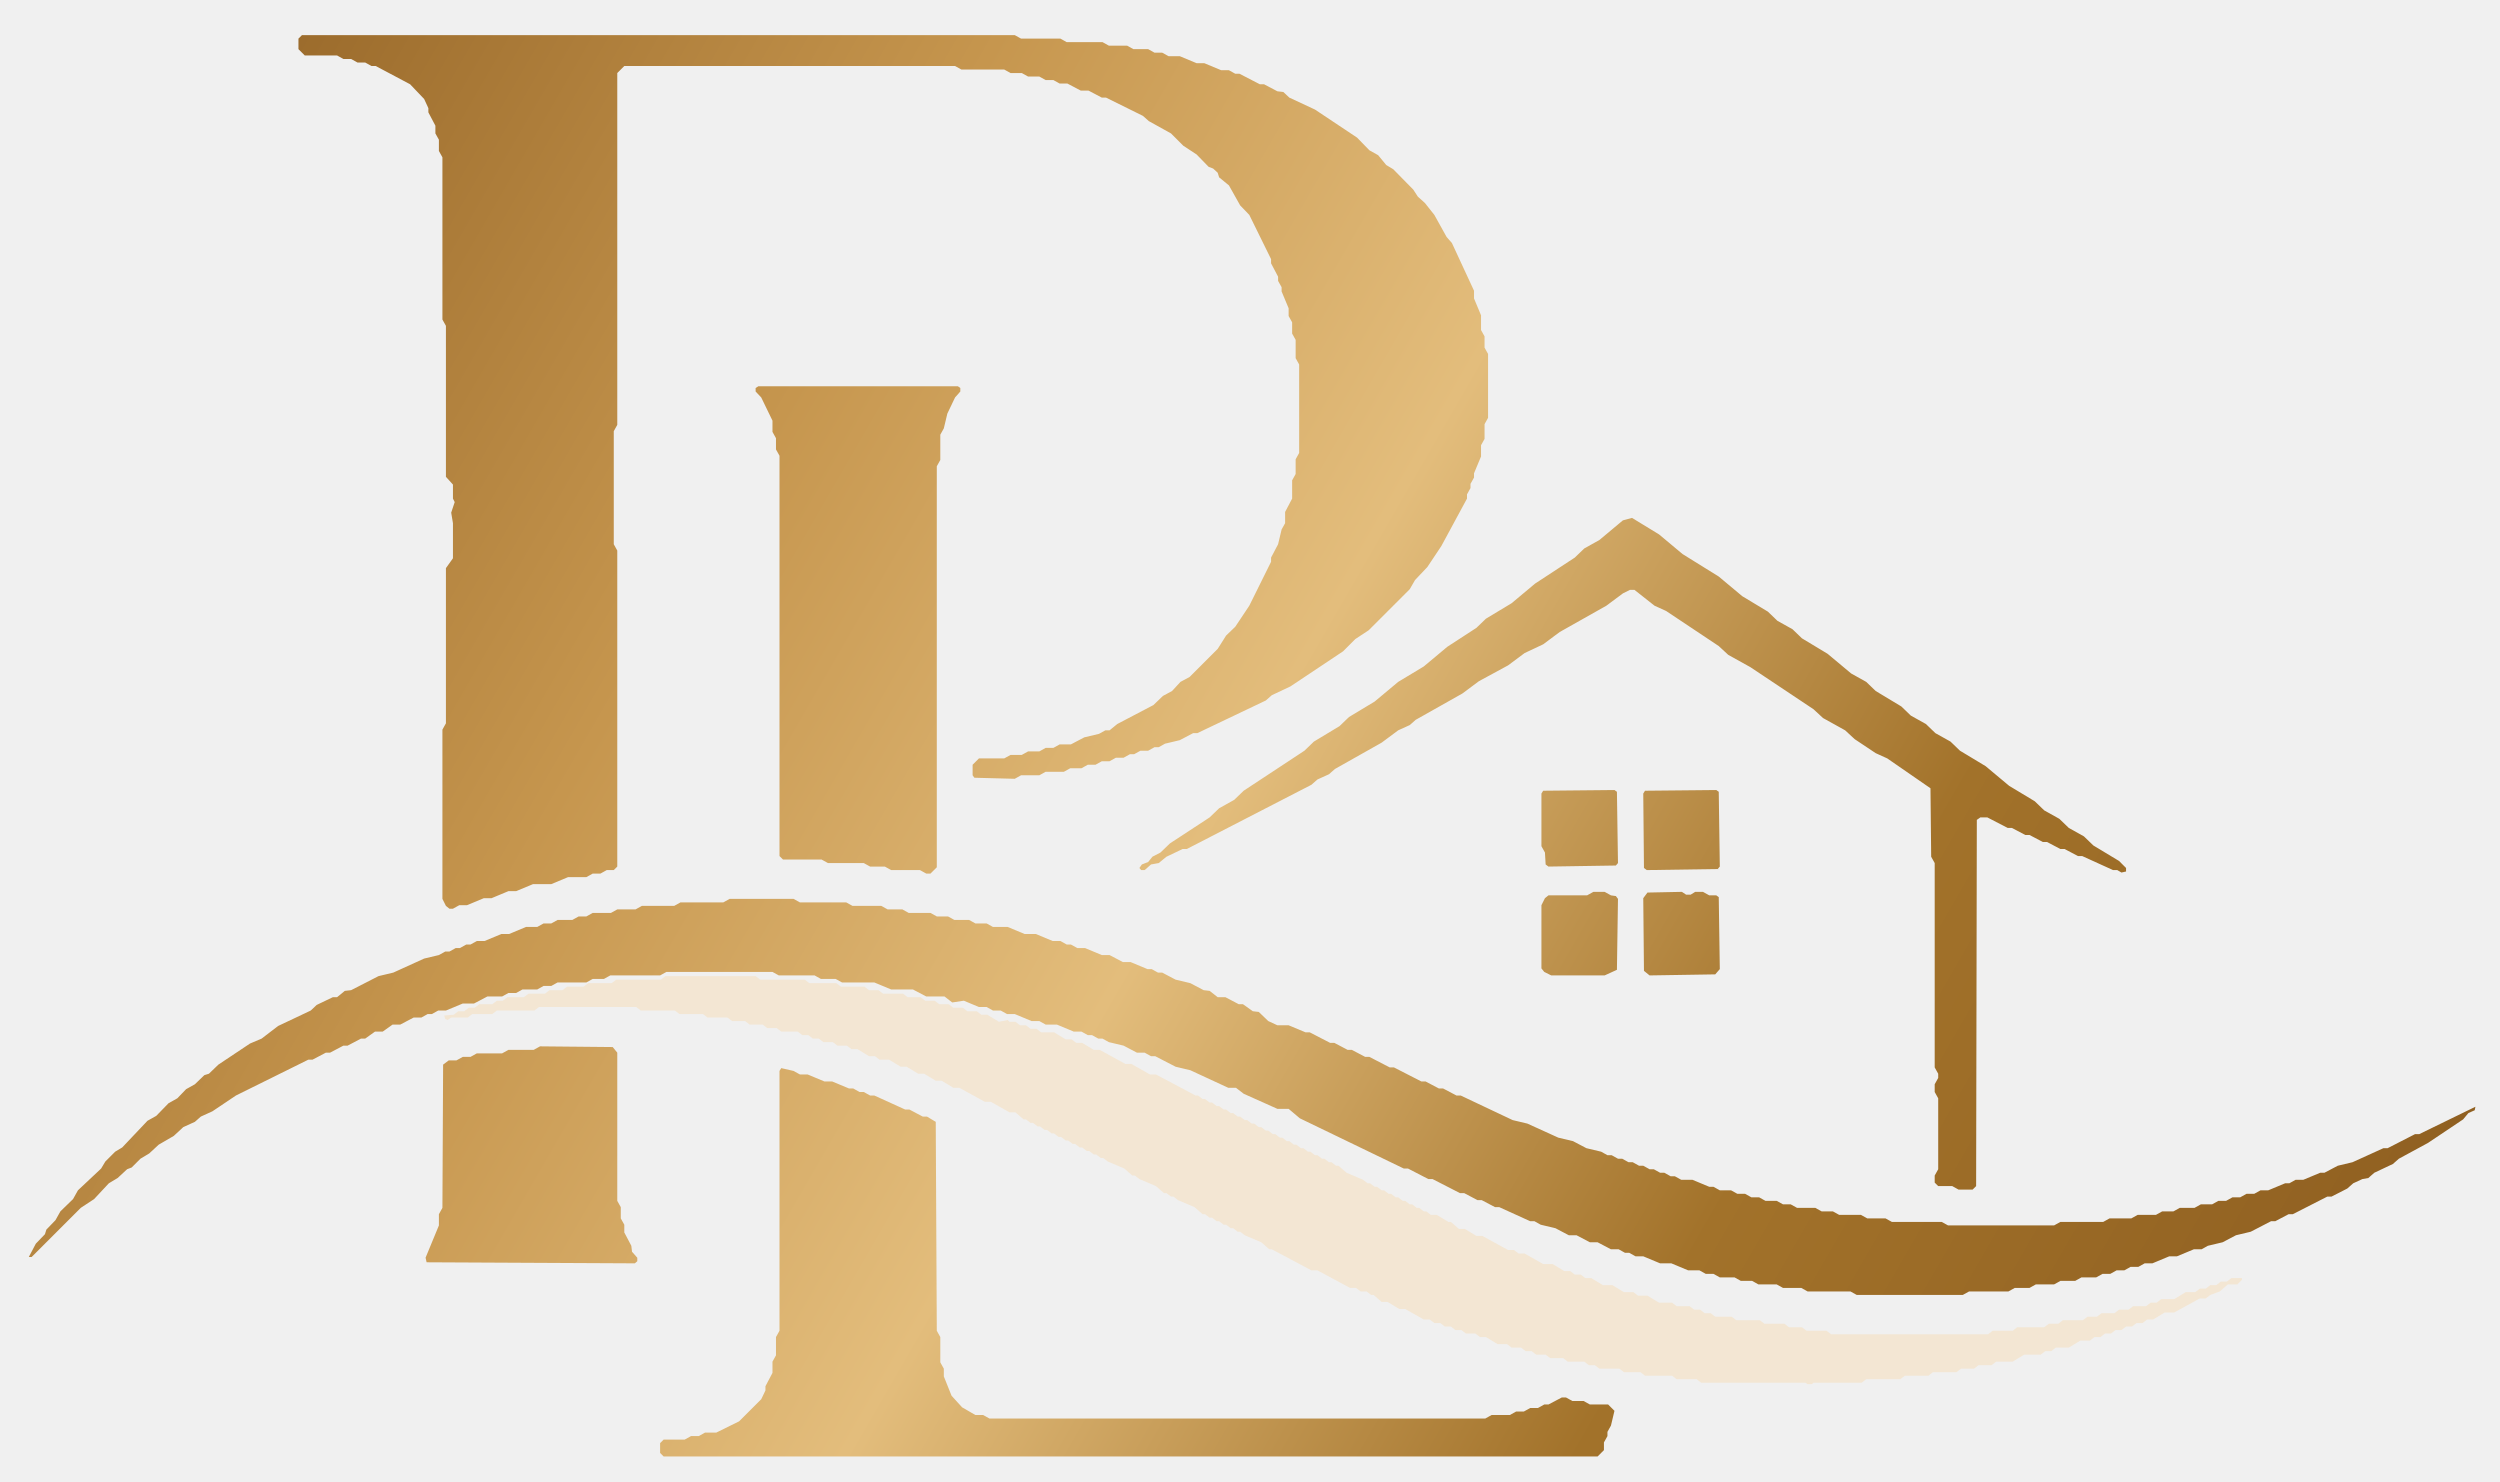
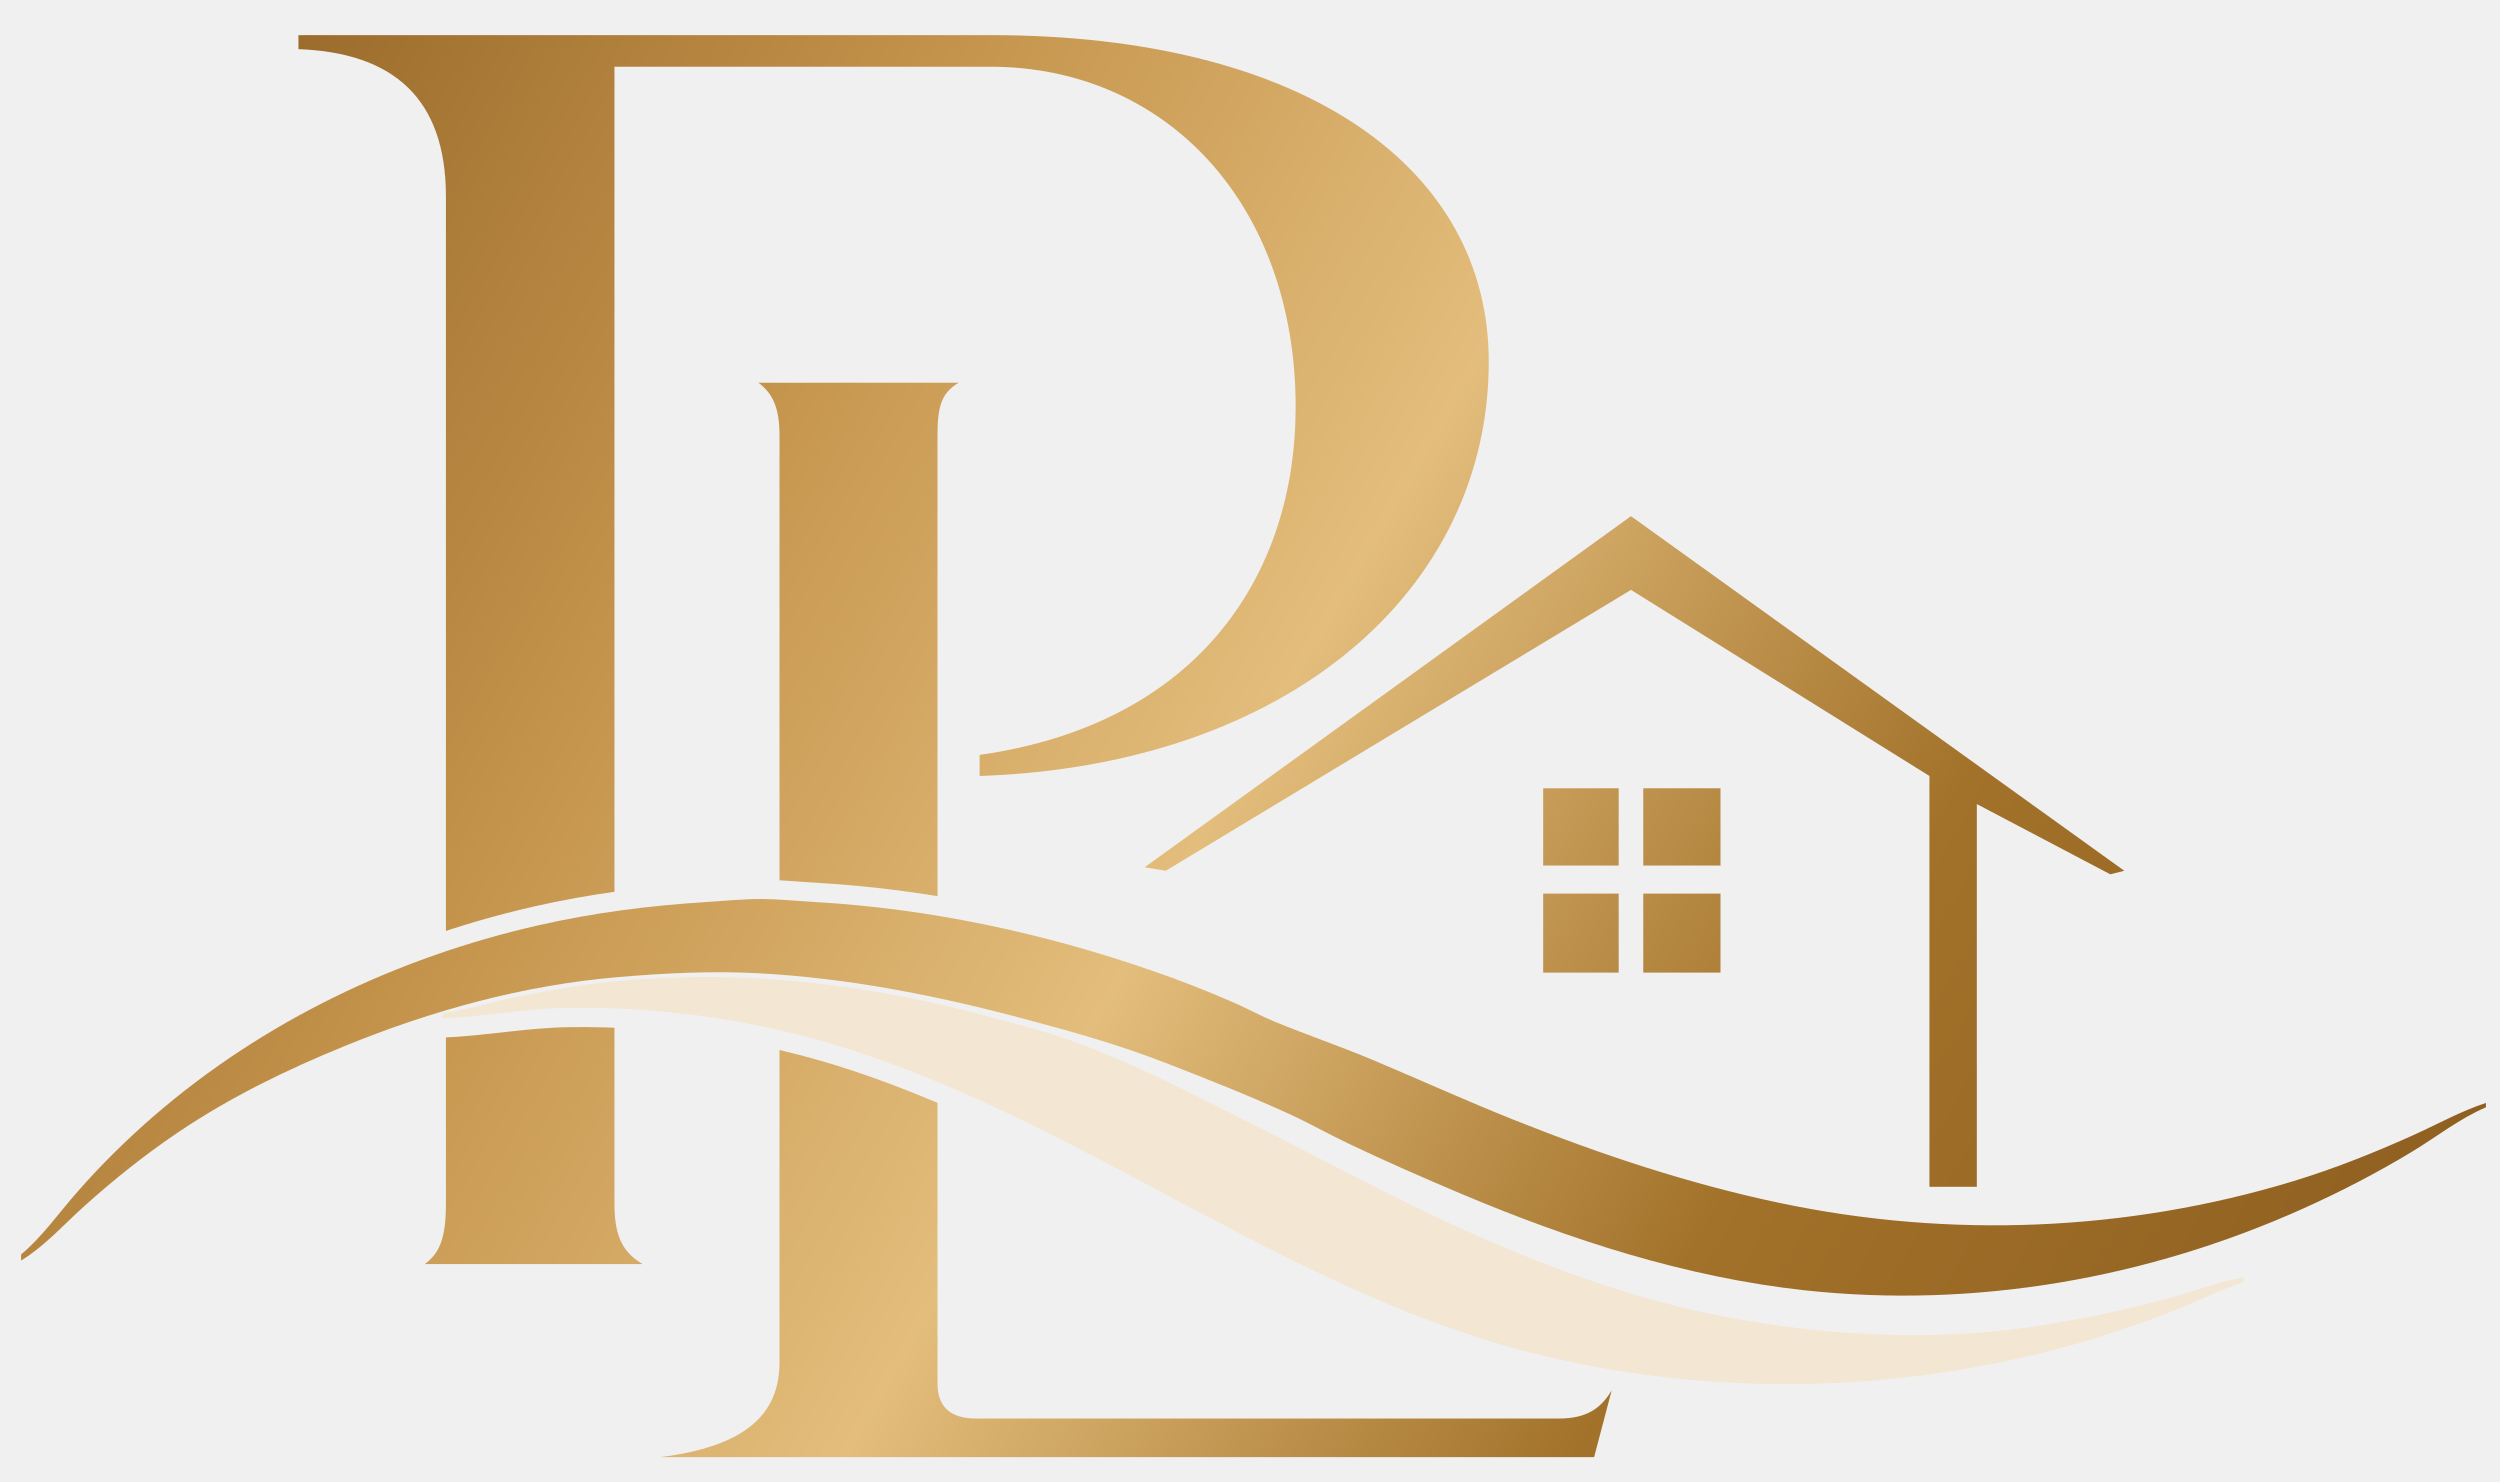
<svg xmlns="http://www.w3.org/2000/svg" viewBox="418 112 712 422">
  <defs>
+     <mask id="aclm" maskUnits="userSpaceOnUse" x="380" y="90" width="800" height="460">
+       <rect x="380" y="90" width="800" height="460" fill="#fff" />
+       <path d="M424.00 469.28C430.14 464.10 434.72 457.50 440.00 451.48C446.80 443.72 454.20 436.43 462.00 429.69C493.09 402.83 531.04 384.75 571.00 375.60C586.83 371.97 602.81 369.92 619.00 368.91C624.34 368.57 629.64 368.02 635.00 368.04C640.02 368.07 645.00 368.61 650.00 368.89C682.72 370.76 715.06 377.71 746.00 388.41C754.10 391.21 762.17 394.34 770.00 397.82C773.70 399.46 777.26 401.42 781.00 402.96C790.26 406.77 799.76 410.00 809.00 413.89C822.35 419.50 835.55 425.51 849.00 430.87C873.73 440.75 898.92 449.15 925.00 454.63C973.29 464.78 1023.78 462.77 1071.00 448.44C1082.62 444.91 1093.93 440.40 1105.00 435.43C1111.99 432.30 1118.71 428.50 1126.00 426.11C1126.00 426.11 1126.00 427.36 1126.00 427.36C1118.49 430.56 1111.97 435.75 1105.00 439.97C1095.01 446.02 1084.65 451.38 1074.00 456.17C1029.61 476.12 980.48 484.74 932.00 479.48C898.12 475.79 865.28 465.13 834.00 451.93C823.25 447.39 812.53 442.69 802.00 437.67C796.28 434.95 790.76 431.80 785.00 429.18C773.55 423.95 761.73 419.29 750.00 414.73C736.59 409.51 722.88 405.68 709.00 401.99C684.44 395.45 659.43 390.54 634.00 389.18C620.71 388.48 607.24 389.15 594.00 390.28C567.07 392.57 540.93 399.78 516.00 409.98C499.59 416.68 483.75 424.39 469.00 434.30C459.51 440.68 450.50 447.87 442.00 455.51C436.09 460.82 430.79 466.84 424.00 471.02Z" fill="#000" stroke="#000" stroke-width="11.0" stroke-linejoin="round" />
+       <path d="M544.00 400.63C550.10 399.74 555.98 397.92 562.00 396.61C572.51 394.33 583.29 392.40 594.00 391.40C630.29 388.01 665.95 392.28 701.00 401.91C707.69 403.75 714.43 405.44 721.00 407.68C735.45 412.60 749.37 419.44 763.00 426.25C778.07 433.79 793.00 441.56 808.00 449.22C839.81 465.48 873.72 480.23 909.00 486.96C939.22 492.72 970.55 494.25 1001.00 489.23C1012.09 487.40 1023.14 485.10 1034.00 482.19C1041.70 480.12 1049.19 477.32 1057.00 475.73C1057.00 475.73 1057.00 477.13 1057.00 477.13C1050.11 479.31 1043.72 482.71 1037.00 485.34C1025.95 489.67 1014.49 493.46 1003.00 496.44C955.67 508.72 905.61 509.53 858.00 498.25C787.57 481.56 730.23 433.99 662.00 411.52C635.72 402.86 607.64 398.66 580.00 399.03C567.92 399.19 556.04 401.49 544.00 402.01Z" fill="#000" stroke="#000" stroke-width="11.0" stroke-linejoin="round" />
+     </mask>
    <linearGradient id="g" gradientUnits="userSpaceOnUse" x1="420" y1="120" x2="1130" y2="530">
      <stop offset="0" stop-color="#8a5a1e" />
      <stop offset=".3" stop-color="#c6964e" />
      <stop offset=".5" stop-color="#e3bd7c" />
      <stop offset=".72" stop-color="#a2722a" />
      <stop offset="1" stop-color="#8a5a1e" />
    </linearGradient>
  </defs>
-   <path fill="url(#g)" fill-rule="evenodd" d="M606.0 523.0 L606.0 525.8 L607.0 526.8 L873.0 526.8 L874.8 525.0 L874.8 522.8 L875.8 521.0 L875.8 519.8 L876.8 518.0 L877.8 513.8 L876.0 512.0 L870.8 512.0 L869.0 511.0 L865.8 511.0 L864.0 510.0 L862.8 510.0 L859.0 512.0 L857.8 512.0 L856.0 513.0 L853.8 513.0 L852.0 514.0 L849.8 514.0 L848.0 515.0 L842.8 515.0 L841.0 516.0 L699.8 516.0 L698.0 515.0 L695.8 515.0 L692.0 512.8 L689.0 509.5 L686.8 504.0 L686.8 501.8 L685.8 500.0 L685.8 492.8 L684.8 491.0 L684.5 431.5 L682.0 430.0 L680.8 430.0 L677.0 428.0 L675.8 428.0 L667.0 424.0 L665.8 424.0 L664.0 423.0 L662.8 423.0 L661.0 422.0 L659.8 422.0 L655.0 420.0 L652.8 420.0 L648.0 418.0 L645.8 418.0 L644.0 417.0 L640.5 416.2 L640.0 417.0 L640.0 491.0 L639.0 492.8 L639.0 498.0 L638.0 499.8 L638.0 503.0 L636.0 506.8 L636.0 508.0 L634.8 510.5 L628.5 516.8 L622.0 520.0 L618.8 520.0 L617.0 521.0 L614.8 521.0 L613.0 522.0 L607.0 522.0Z M592.5 410.2 L571.8 410.0 L570.0 411.0 L562.8 411.0 L561.0 412.0 L553.8 412.0 L552.0 413.0 L549.8 413.0 L548.0 414.0 L545.8 414.0 L544.2 415.2 L544.0 456.0 L543.0 457.8 L543.0 461.0 L539.2 470.2 L539.5 471.5 L598.8 471.8 L599.5 471.2 L599.5 470.2 L598.0 468.5 L597.8 466.8 L595.8 463.0 L595.8 460.8 L594.8 459.0 L594.8 455.8 L593.8 454.0 L593.8 411.8Z M426.2 470.0 L427.0 470.0 L441.0 456.0 L444.8 453.5 L449.0 449.0 L451.5 447.5 L454.2 445.0 L455.5 444.5 L458.0 442.0 L460.5 440.5 L463.2 438.0 L467.5 435.5 L470.2 433.0 L473.5 431.5 L475.2 430.0 L478.5 428.5 L485.2 424.0 L505.8 413.8 L507.0 413.8 L510.8 411.8 L512.0 411.8 L515.8 409.8 L517.0 409.8 L520.8 407.8 L522.0 407.8 L524.8 405.8 L527.0 405.8 L529.8 403.8 L532.0 403.8 L535.8 401.8 L538.0 401.8 L539.8 400.8 L541.0 400.8 L542.8 399.8 L545.0 399.8 L549.8 397.8 L553.0 397.8 L556.8 395.8 L561.0 395.8 L562.8 394.8 L565.0 394.8 L566.8 393.8 L571.0 393.8 L572.8 392.8 L575.0 392.8 L576.8 391.8 L585.0 391.8 L586.8 390.8 L590.0 390.8 L591.8 389.8 L606.0 389.8 L607.8 388.8 L638.0 388.8 L639.8 389.8 L650.0 389.8 L651.8 390.8 L656.0 390.8 L657.8 391.8 L667.0 391.8 L671.8 393.8 L678.0 393.8 L681.8 395.8 L687.0 395.8 L689.2 397.5 L692.5 397.0 L696.8 398.8 L699.0 398.8 L700.8 399.8 L703.0 399.8 L704.8 400.8 L707.0 400.8 L711.8 402.8 L714.0 402.8 L715.8 403.8 L719.0 403.8 L723.8 405.8 L726.0 405.8 L727.8 406.8 L729.0 406.8 L730.8 407.8 L732.0 407.8 L733.8 408.8 L738.0 409.8 L741.8 411.8 L744.0 411.8 L745.8 412.8 L747.0 412.8 L752.8 415.8 L757.0 416.8 L767.8 421.8 L770.0 421.8 L772.2 423.5 L781.8 427.8 L785.0 427.8 L788.2 430.5 L817.8 444.8 L819.0 444.8 L824.8 447.8 L826.0 447.8 L833.8 451.8 L835.0 451.8 L838.8 453.8 L840.0 453.8 L843.8 455.8 L845.0 455.8 L853.8 459.8 L855.0 459.8 L856.8 460.8 L861.0 461.8 L864.8 463.8 L867.0 463.8 L870.8 465.8 L873.0 465.8 L876.8 467.8 L879.0 467.8 L880.8 468.8 L882.0 468.8 L883.8 469.8 L886.0 469.8 L890.8 471.8 L894.0 471.8 L898.8 473.8 L902.0 473.8 L903.8 474.8 L906.0 474.8 L907.8 475.8 L912.0 475.8 L913.8 476.8 L917.0 476.8 L918.8 477.8 L924.0 477.8 L925.8 478.8 L931.0 478.8 L932.8 479.8 L945.0 479.8 L946.8 480.8 L977.0 480.8 L978.8 479.8 L990.0 479.8 L991.8 478.8 L996.0 478.8 L997.8 477.8 L1003.0 477.8 L1004.8 476.8 L1009.0 476.8 L1010.8 475.8 L1015.0 475.8 L1016.8 474.8 L1019.0 474.8 L1020.8 473.8 L1023.0 473.8 L1024.8 472.8 L1027.0 472.8 L1028.8 471.8 L1031.0 471.8 L1035.8 469.8 L1038.0 469.8 L1042.8 467.8 L1045.0 467.8 L1046.8 466.8 L1051.0 465.8 L1054.8 463.8 L1059.0 462.8 L1064.8 459.8 L1066.0 459.8 L1069.8 457.8 L1071.0 457.8 L1080.8 452.8 L1082.0 452.8 L1086.5 450.5 L1088.2 449.0 L1090.8 447.8 L1092.5 447.5 L1094.2 446.0 L1099.5 443.5 L1101.2 442.0 L1109.5 437.5 L1119.5 430.8 L1121.0 429.0 L1122.8 428.2 L1123.0 427.2 L1107.0 435.0 L1105.8 435.0 L1098.0 439.0 L1096.8 439.0 L1088.0 443.0 L1083.8 444.0 L1080.0 446.0 L1078.8 446.0 L1074.0 448.0 L1071.8 448.0 L1070.0 449.0 L1068.8 449.0 L1064.0 451.0 L1061.8 451.0 L1060.0 452.0 L1057.8 452.0 L1056.0 453.0 L1053.8 453.0 L1052.0 454.0 L1049.8 454.0 L1048.0 455.0 L1044.8 455.0 L1043.0 456.0 L1038.8 456.0 L1037.0 457.0 L1033.8 457.0 L1032.0 458.0 L1026.8 458.0 L1025.0 459.0 L1018.8 459.0 L1017.0 460.0 L1004.8 460.0 L1003.0 461.0 L972.8 461.0 L971.0 460.0 L956.8 460.0 L955.0 459.0 L949.8 459.0 L948.0 458.0 L941.8 458.0 L940.0 457.0 L936.8 457.0 L935.0 456.0 L929.8 456.0 L928.0 455.0 L925.8 455.0 L924.0 454.0 L920.8 454.0 L919.0 453.0 L916.8 453.0 L915.0 452.0 L912.8 452.0 L911.0 451.0 L907.8 451.0 L906.0 450.0 L904.8 450.0 L900.0 448.0 L896.8 448.0 L895.0 447.0 L893.8 447.0 L892.0 446.0 L890.8 446.0 L889.0 445.0 L887.8 445.0 L886.0 444.0 L884.8 444.0 L883.0 443.0 L881.8 443.0 L880.0 442.0 L878.8 442.0 L877.0 441.0 L875.8 441.0 L874.0 440.0 L869.8 439.0 L866.0 437.0 L861.8 436.0 L853.0 432.0 L848.8 431.0 L834.0 424.0 L832.8 424.0 L829.0 422.0 L827.8 422.0 L824.0 420.0 L822.8 420.0 L815.0 416.0 L813.8 416.0 L808.0 413.0 L806.8 413.0 L803.0 411.0 L801.8 411.0 L798.0 409.0 L796.8 409.0 L791.0 406.0 L789.8 406.0 L785.0 404.0 L781.8 404.0 L779.2 402.8 L776.5 400.2 L774.8 400.0 L772.0 398.0 L770.8 398.0 L767.0 396.0 L764.8 396.0 L762.5 394.2 L760.8 394.0 L757.0 392.0 L752.8 391.0 L749.0 389.0 L747.8 389.0 L746.0 388.0 L744.8 388.0 L740.0 386.0 L737.8 386.0 L734.0 384.0 L731.8 384.0 L727.0 382.0 L724.8 382.0 L723.0 381.0 L721.8 381.0 L720.0 380.0 L717.8 380.0 L713.0 378.0 L709.8 378.0 L705.0 376.0 L700.8 376.0 L699.0 375.0 L695.8 375.0 L694.0 374.0 L689.8 374.0 L688.0 373.0 L684.8 373.0 L683.0 372.0 L676.8 372.0 L675.0 371.0 L670.8 371.0 L669.0 370.0 L660.8 370.0 L659.0 369.0 L645.8 369.0 L644.0 368.0 L625.8 368.0 L624.0 369.0 L611.8 369.0 L610.0 370.0 L600.8 370.0 L599.0 371.0 L593.8 371.0 L592.0 372.0 L586.8 372.0 L585.0 373.0 L582.8 373.0 L581.0 374.0 L576.8 374.0 L575.0 375.0 L572.8 375.0 L571.0 376.0 L567.8 376.0 L563.0 378.0 L560.8 378.0 L556.0 380.0 L553.8 380.0 L552.0 381.0 L550.8 381.0 L549.0 382.0 L547.8 382.0 L546.0 383.0 L544.8 383.0 L543.0 384.0 L538.8 385.0 L530.0 389.0 L525.8 390.0 L518.0 394.0 L516.2 394.2 L514.0 396.0 L512.8 396.0 L508.2 398.2 L506.5 399.8 L497.2 404.2 L492.5 407.8 L489.2 409.2 L480.2 415.2 L477.5 417.8 L476.2 418.2 L473.5 420.8 L471.0 422.2 L468.5 424.8 L466.0 426.2 L462.5 429.8 L460.0 431.2 L452.8 438.8 L450.8 440.0 L448.0 442.8 L446.8 444.8 L440.2 451.0 L438.8 453.5 L435.2 457.0 L433.8 459.5 L431.2 462.2 L430.8 463.5 L428.2 466.2Z M887.2 366.2 L886.0 367.8 L886.2 388.5 L887.8 389.8 L906.5 389.5 L907.8 388.0 L907.5 367.5 L906.8 367.0 L904.8 367.0 L903.0 366.0 L900.8 366.0 L899.5 366.8 L898.2 366.8 L897.0 366.0Z M878.2 367.2 L876.8 367.0 L875.0 366.0 L871.8 366.0 L870.0 367.0 L859.0 367.0 L858.0 367.8 L857.0 369.8 L857.0 387.8 L857.8 388.8 L859.8 389.8 L875.0 389.8 L878.5 388.2 L878.8 368.0Z M886.5 337.2 L886.0 338.0 L886.2 359.2 L887.0 359.8 L907.2 359.5 L907.8 358.8 L907.5 337.5 L906.8 337.0Z M857.5 337.2 L857.0 338.0 L857.0 353.0 L858.0 354.8 L858.2 358.2 L859.0 358.8 L878.2 358.5 L878.8 357.8 L878.5 337.5 L877.8 337.0Z M742.5 359.2 L743.0 359.8 L744.0 359.8 L745.8 358.2 L748.0 357.8 L750.2 356.0 L754.8 353.8 L756.0 353.8 L791.5 335.5 L793.2 334.0 L796.5 332.5 L798.2 331.0 L811.5 323.5 L816.2 320.0 L819.5 318.5 L821.2 317.0 L834.5 309.5 L839.2 306.0 L847.5 301.5 L852.2 298.0 L857.5 295.5 L862.2 292.0 L875.5 284.5 L880.2 281.0 L882.2 280.0 L883.5 280.0 L889.2 284.5 L892.5 286.0 L907.5 296.0 L910.2 298.5 L916.5 302.0 L934.5 314.0 L937.2 316.5 L943.5 320.0 L946.2 322.5 L952.2 326.5 L955.5 328.0 L967.8 336.5 L968.0 356.0 L969.0 357.8 L969.0 416.0 L970.0 417.8 L970.0 419.0 L969.0 420.8 L969.0 423.0 L970.0 424.8 L970.0 445.0 L969.0 446.8 L969.0 448.8 L970.0 449.8 L974.0 449.8 L975.8 450.8 L979.8 450.8 L980.8 449.8 L981.0 345.5 L982.0 344.8 L984.0 344.8 L989.8 347.8 L991.0 347.8 L994.8 349.8 L996.0 349.8 L999.8 351.8 L1001.0 351.8 L1004.8 353.8 L1006.0 353.8 L1009.8 355.8 L1011.0 355.8 L1019.8 359.8 L1021.0 359.8 L1022.2 360.5 L1023.5 360.2 L1023.5 359.2 L1021.5 357.2 L1014.2 352.8 L1011.5 350.2 L1007.2 347.8 L1004.5 345.2 L1000.2 342.8 L997.5 340.2 L990.2 335.8 L983.5 330.2 L976.2 325.8 L973.5 323.2 L969.2 320.8 L966.5 318.2 L962.2 315.8 L959.5 313.2 L952.2 308.8 L949.5 306.2 L945.2 303.8 L938.5 298.2 L931.2 293.8 L928.5 291.2 L924.2 288.8 L921.5 286.2 L914.2 281.8 L907.5 276.2 L897.2 269.8 L890.5 264.2 L882.8 259.5 L880.2 260.2 L873.5 265.8 L869.2 268.2 L866.5 270.8 L855.2 278.2 L848.5 283.8 L841.2 288.2 L838.5 290.8 L830.2 296.2 L823.5 301.8 L816.2 306.2 L809.5 311.8 L802.2 316.2 L799.5 318.8 L792.2 323.2 L789.5 325.8 L772.2 337.2 L769.5 339.8 L765.2 342.2 L762.5 344.8 L751.2 352.2 L748.5 354.8 L746.2 356.0 L745.0 357.5 L743.2 358.2Z M634.0 222.0 L633.2 222.5 L633.2 223.5 L634.8 225.2 L638.0 231.8 L638.0 235.0 L639.0 236.8 L639.0 240.0 L640.0 241.8 L640.0 355.8 L641.0 356.8 L652.0 356.8 L653.8 357.8 L664.0 357.8 L665.8 358.8 L670.0 358.8 L671.8 359.8 L680.0 359.8 L681.8 360.8 L683.0 360.8 L684.8 359.0 L684.8 244.8 L685.8 243.0 L685.8 235.8 L686.8 234.0 L687.8 229.8 L690.0 225.2 L691.5 223.5 L691.5 222.5 L690.8 222.0Z M503.0 123.0 L503.0 126.0 L504.8 127.8 L514.0 127.8 L515.8 128.8 L518.0 128.8 L519.8 129.8 L522.0 129.8 L523.8 130.8 L525.0 130.8 L534.8 136.0 L538.8 140.2 L540.0 142.8 L540.0 144.0 L542.0 147.8 L542.0 150.0 L543.0 151.8 L543.0 155.0 L544.0 156.8 L544.0 203.0 L545.0 204.8 L545.0 247.8 L547.0 250.0 L547.0 254.0 L547.5 255.0 L546.5 258.0 L547.0 261.0 L547.0 271.0 L545.0 273.8 L545.0 318.0 L544.0 319.8 L544.0 368.0 L545.0 370.0 L546.0 370.8 L547.0 370.8 L548.8 369.8 L551.0 369.8 L555.8 367.8 L558.0 367.8 L562.8 365.8 L565.0 365.8 L569.8 363.8 L575.0 363.8 L579.8 361.8 L585.0 361.8 L586.8 360.8 L589.0 360.8 L590.8 359.8 L592.8 359.8 L593.8 358.8 L593.8 268.8 L592.8 267.0 L592.8 234.8 L593.8 233.0 L593.8 132.8 L595.8 130.8 L690.0 130.8 L691.8 131.8 L704.0 131.8 L705.8 132.8 L709.0 132.8 L710.8 133.8 L714.0 133.8 L715.8 134.8 L718.0 134.8 L719.8 135.8 L722.0 135.8 L725.8 137.8 L728.0 137.8 L731.8 139.8 L733.0 139.8 L743.5 145.0 L745.2 146.5 L751.5 150.0 L755.0 153.5 L758.8 156.0 L762.2 159.5 L763.5 160.0 L764.8 161.2 L765.2 162.5 L768.0 164.8 L771.2 170.5 L773.8 173.2 L780.0 185.8 L780.0 187.0 L782.0 190.8 L782.0 192.0 L783.0 193.8 L783.0 195.0 L785.0 199.8 L785.0 202.0 L786.0 203.8 L786.0 207.0 L787.0 208.8 L787.0 214.0 L788.0 215.8 L788.0 241.0 L787.0 242.8 L787.0 247.0 L786.0 248.8 L786.0 254.0 L784.0 257.8 L784.0 261.0 L783.0 262.8 L782.0 267.0 L780.0 270.8 L780.0 272.0 L773.8 284.5 L769.8 290.5 L767.2 293.0 L764.8 296.8 L756.8 304.8 L754.2 306.2 L751.8 308.8 L749.2 310.2 L746.5 312.8 L736.2 318.2 L734.0 320.0 L732.8 320.0 L731.0 321.0 L726.8 322.0 L723.0 324.0 L719.8 324.0 L718.0 325.0 L715.8 325.0 L714.0 326.0 L710.8 326.0 L709.0 327.0 L705.8 327.0 L704.0 328.0 L696.8 328.0 L695.0 329.8 L695.0 332.8 L695.5 333.5 L707.0 333.8 L708.8 332.8 L714.0 332.8 L715.8 331.8 L721.0 331.8 L722.8 330.8 L726.0 330.8 L727.8 329.8 L730.0 329.8 L731.8 328.8 L734.0 328.8 L735.8 327.8 L738.0 327.8 L739.8 326.8 L741.0 326.8 L742.8 325.8 L745.0 325.8 L746.8 324.8 L748.0 324.8 L749.8 323.8 L754.0 322.8 L757.8 320.8 L759.0 320.8 L778.5 311.5 L780.2 310.0 L785.5 307.5 L800.5 297.5 L804.0 294.0 L807.8 291.5 L819.5 279.8 L821.0 277.2 L824.5 273.5 L828.5 267.5 L835.8 254.0 L835.8 252.8 L836.8 251.0 L836.8 249.8 L837.8 248.0 L837.8 246.8 L839.8 242.0 L839.8 238.8 L840.8 237.0 L840.8 232.8 L841.8 231.0 L841.8 212.8 L840.8 211.0 L840.8 207.8 L839.8 206.0 L839.8 201.8 L837.8 197.0 L837.8 194.8 L831.5 181.2 L830.0 179.5 L826.5 173.2 L823.8 169.8 L821.8 168.0 L820.5 166.0 L814.8 160.2 L812.8 159.0 L810.5 156.2 L808.0 154.8 L804.5 151.2 L792.5 143.2 L785.2 139.8 L783.5 138.2 L781.8 138.0 L778.0 136.0 L776.8 136.0 L771.0 133.0 L769.8 133.0 L768.0 132.0 L765.8 132.0 L761.0 130.0 L758.8 130.0 L754.0 128.0 L750.8 128.0 L749.0 127.0 L746.8 127.0 L745.0 126.0 L740.8 126.0 L739.0 125.0 L733.8 125.0 L732.0 124.0 L721.8 124.0 L720.0 123.0 L708.8 123.0 L707.0 122.0 L504.0 122.0Z" />
-   <path fill="#f3e6d3" fill-rule="evenodd" d="M544.5 401.2 L544.8 402.2 L545.5 402.5 L546.5 401.8 L551.2 401.8 L552.5 400.8 L558.2 400.8 L559.5 399.8 L570.2 399.8 L571.5 398.8 L599.2 398.8 L600.5 399.8 L610.2 399.8 L611.5 400.8 L618.2 400.8 L619.5 401.8 L625.2 401.8 L626.5 402.8 L630.2 402.8 L631.5 403.8 L635.2 403.8 L636.5 404.8 L639.2 404.8 L640.5 405.8 L645.2 405.8 L646.5 406.8 L648.2 406.8 L649.5 407.8 L651.2 407.8 L652.5 408.8 L655.2 408.8 L656.5 409.8 L659.2 409.8 L660.5 410.8 L662.2 410.8 L665.5 412.8 L667.2 412.8 L668.5 413.8 L671.2 413.8 L674.5 415.8 L676.2 415.8 L679.5 417.8 L681.2 417.8 L684.5 419.8 L686.2 419.8 L689.5 421.8 L691.2 421.8 L698.5 425.8 L700.2 425.8 L705.5 428.8 L707.2 428.8 L709.5 430.8 L710.2 430.8 L711.5 431.8 L712.2 431.8 L713.5 432.8 L714.2 432.8 L715.5 433.8 L716.2 433.8 L717.5 434.8 L718.2 434.8 L719.5 435.8 L720.2 435.8 L721.5 436.8 L722.2 436.8 L723.5 437.8 L724.2 437.8 L725.5 438.8 L726.2 438.8 L727.5 439.8 L728.2 439.8 L729.5 440.8 L730.2 440.8 L731.5 441.8 L732.2 441.8 L733.5 442.8 L738.2 444.8 L740.5 446.8 L741.2 446.8 L742.5 447.8 L747.2 449.8 L749.5 451.8 L750.2 451.8 L751.5 452.8 L752.2 452.8 L753.5 453.8 L758.2 455.8 L760.5 457.8 L761.2 457.8 L762.5 458.8 L763.2 458.8 L764.5 459.8 L765.2 459.8 L766.5 460.8 L767.2 460.8 L768.5 461.8 L769.2 461.8 L770.5 462.8 L771.2 462.8 L772.5 463.8 L777.2 465.8 L779.5 467.8 L780.2 467.8 L791.5 473.8 L793.2 473.8 L802.5 478.8 L804.2 478.8 L805.5 479.8 L807.2 479.8 L808.5 480.8 L809.2 480.8 L811.5 482.8 L813.2 482.8 L816.5 484.8 L818.2 484.8 L823.5 487.8 L825.2 487.8 L826.5 488.8 L828.2 488.8 L829.5 489.8 L831.2 489.8 L832.5 490.8 L834.2 490.8 L835.5 491.8 L838.2 491.8 L839.5 492.8 L841.2 492.8 L844.5 494.8 L847.2 494.8 L848.5 495.8 L851.2 495.8 L852.5 496.8 L854.2 496.8 L855.5 497.8 L858.2 497.8 L859.5 498.8 L863.2 498.8 L864.5 499.8 L869.2 499.8 L870.5 500.8 L872.2 500.8 L873.5 501.8 L879.2 501.8 L880.5 502.8 L885.2 502.8 L886.5 503.8 L894.2 503.8 L895.5 504.8 L901.2 504.8 L902.5 505.8 L932.2 505.8 L932.8 506.2 L934.0 506.2 L934.5 505.8 L948.2 505.8 L949.5 504.8 L959.2 504.8 L960.5 503.8 L967.2 503.8 L968.5 502.8 L975.2 502.8 L976.5 501.8 L980.2 501.8 L981.5 500.8 L985.2 500.8 L986.5 499.8 L991.2 499.8 L994.5 497.8 L999.2 497.8 L1000.5 496.8 L1002.2 496.8 L1003.5 495.8 L1007.2 495.8 L1010.5 493.8 L1013.2 493.8 L1014.5 492.8 L1016.2 492.8 L1017.5 491.8 L1019.2 491.8 L1020.5 490.8 L1022.2 490.8 L1023.5 489.8 L1025.2 489.8 L1026.5 488.8 L1028.2 488.8 L1029.5 487.8 L1031.2 487.8 L1034.5 485.8 L1037.2 485.8 L1044.5 481.8 L1046.2 481.8 L1047.5 480.8 L1050.2 479.8 L1052.5 477.8 L1055.2 477.8 L1056.5 476.5 L1056.5 476.0 L1053.5 476.0 L1052.2 477.0 L1050.5 477.0 L1049.2 478.0 L1047.5 478.0 L1046.2 479.0 L1044.5 479.0 L1043.2 480.0 L1040.5 480.0 L1037.2 482.0 L1033.5 482.0 L1032.2 483.0 L1030.5 483.0 L1029.2 484.0 L1025.5 484.0 L1024.2 485.0 L1021.5 485.0 L1020.2 486.0 L1016.5 486.0 L1015.2 487.0 L1012.5 487.0 L1011.2 488.0 L1005.5 488.0 L1004.2 489.0 L1001.5 489.0 L1000.2 490.0 L992.5 490.0 L991.2 491.0 L985.5 491.0 L984.2 492.0 L939.5 492.0 L938.2 491.0 L932.5 491.0 L931.2 490.0 L927.5 490.0 L926.2 489.0 L920.5 489.0 L919.2 488.0 L912.5 488.0 L911.2 487.0 L906.5 487.0 L905.2 486.0 L903.5 486.0 L902.2 485.0 L900.5 485.0 L899.2 484.0 L895.5 484.0 L894.2 483.0 L890.5 483.0 L887.2 481.0 L884.5 481.0 L883.2 480.0 L880.5 480.0 L877.2 478.0 L874.5 478.0 L871.2 476.0 L869.5 476.0 L868.2 475.0 L866.5 475.0 L865.2 474.0 L863.5 474.0 L860.2 472.0 L857.5 472.0 L852.2 469.0 L850.5 469.0 L849.2 468.0 L847.5 468.0 L840.2 464.0 L838.5 464.0 L835.2 462.0 L833.5 462.0 L831.2 460.0 L830.5 460.0 L827.2 458.0 L825.5 458.0 L824.2 457.0 L823.5 457.0 L822.2 456.0 L821.5 456.0 L820.2 455.0 L819.5 455.0 L818.2 454.0 L817.5 454.0 L816.2 453.0 L815.5 453.0 L814.2 452.0 L813.5 452.0 L812.2 451.0 L811.5 451.0 L810.2 450.0 L809.5 450.0 L808.2 449.0 L807.5 449.0 L806.2 448.0 L801.5 446.0 L799.2 444.0 L798.5 444.0 L797.2 443.0 L796.5 443.0 L795.2 442.0 L794.5 442.0 L793.2 441.0 L792.5 441.0 L791.2 440.0 L790.5 440.0 L789.2 439.0 L788.5 439.0 L787.2 438.0 L786.5 438.0 L785.2 437.0 L784.5 437.0 L783.2 436.0 L782.5 436.0 L781.2 435.0 L780.5 435.0 L779.2 434.0 L778.5 434.0 L777.2 433.0 L776.5 433.0 L775.2 432.0 L774.5 432.0 L773.2 431.0 L772.5 431.0 L771.2 430.0 L770.5 430.0 L769.2 429.0 L768.5 429.0 L767.2 428.0 L766.5 428.0 L765.2 427.0 L764.5 427.0 L763.2 426.0 L762.5 426.0 L761.2 425.0 L760.5 425.0 L759.2 424.0 L758.5 424.0 L747.2 418.0 L745.5 418.0 L740.2 415.0 L738.5 415.0 L731.2 411.0 L729.5 411.0 L726.2 409.0 L724.5 409.0 L723.2 408.0 L721.5 408.0 L718.2 406.0 L714.5 406.0 L713.2 405.0 L711.5 405.0 L710.2 404.0 L708.5 404.0 L707.2 403.0 L705.5 403.0 L705.0 402.5 L702.5 403.0 L699.2 401.0 L697.5 401.0 L696.2 400.0 L693.5 400.0 L692.2 399.0 L689.5 399.0 L688.2 398.0 L685.5 398.0 L684.2 397.0 L681.5 397.0 L680.2 396.0 L676.5 396.0 L675.2 395.0 L669.5 395.0 L668.2 394.0 L665.5 394.0 L664.2 393.0 L657.5 393.0 L656.2 392.0 L648.5 392.0 L647.2 391.0 L634.5 391.0 L633.2 390.0 L607.5 390.0 L606.2 391.0 L593.5 391.0 L592.2 392.0 L585.5 392.0 L584.2 393.0 L579.5 393.0 L578.2 394.0 L574.5 394.0 L573.2 395.0 L568.5 395.0 L567.2 396.0 L562.5 396.0 L561.2 397.0 L559.5 397.0 L558.2 398.0 L554.5 398.0 L553.2 399.0 L551.5 399.0 L550.2 400.0 L548.5 400.0 L547.2 401.0Z" />
+   <g mask="url(#aclm)">
+     <path d="M503 122 L700 122 C790 122 842 160 842 215 C842 280 785 330 697 333 L697 327 C760 318 787 275 787 228 C787 170 750 131 700 131 L593 131 L593 455 C593 465 596 469 601 472 L539 472 C543 469 545 465 545 455 L545 168 C545 140 530 127 503 126 Z" fill="url(#g)" />
+     <path d="M634 221 L691 221 C686 224 685 228 685 236 L685 506 C685 512 688 516 696 516 L862 516 C870 516 874 513 877 508 L872 527 L606 527 C630 524 640 515 640 500 L640 236 C640 228 638 224 634 221 Z" fill="url(#g)" />
+   </g>
+   <path d="M744 359 L882.5 259 L1023 360 L1019 361 L981 341 L981 450 L967.5 450 L967.5 333 L882.5 280 L750 360 Z M857.5 336.5 h21.5 v22 h-21.5 Z M886 336.5 h22 v22 h-22 Z M857.5 366.5 h21.5 v22.5 h-21.5 Z M886 366.5 h22 v22.5 h-22 Z" fill="url(#g)" fill-rule="evenodd" />
+   <path d="M424.00 469.28C430.14 464.10 434.72 457.50 440.00 451.48C446.80 443.72 454.20 436.43 462.00 429.69C493.09 402.83 531.04 384.75 571.00 375.60C586.83 371.97 602.81 369.92 619.00 368.91C624.34 368.57 629.64 368.02 635.00 368.04C640.02 368.07 645.00 368.61 650.00 368.89C682.72 370.76 715.06 377.71 746.00 388.41C754.10 391.21 762.17 394.34 770.00 397.82C773.70 399.46 777.26 401.42 781.00 402.96C790.26 406.77 799.76 410.00 809.00 413.89C822.35 419.50 835.55 425.51 849.00 430.87C873.73 440.75 898.92 449.15 925.00 454.63C973.29 464.78 1023.78 462.77 1071.00 448.44C1082.62 444.91 1093.93 440.40 1105.00 435.43C1111.99 432.30 1118.71 428.50 1126.00 426.11C1126.00 426.11 1126.00 427.36 1126.00 427.36C1118.49 430.56 1111.97 435.75 1105.00 439.97C1095.01 446.02 1084.65 451.38 1074.00 456.17C1029.61 476.12 980.48 484.74 932.00 479.48C898.12 475.79 865.28 465.13 834.00 451.93C823.25 447.39 812.53 442.69 802.00 437.67C796.28 434.95 790.76 431.80 785.00 429.18C773.55 423.95 761.73 419.29 750.00 414.73C736.59 409.51 722.88 405.68 709.00 401.99C684.44 395.45 659.43 390.54 634.00 389.18C620.71 388.48 607.24 389.15 594.00 390.28C567.07 392.57 540.93 399.78 516.00 409.98C499.59 416.68 483.75 424.39 469.00 434.30C459.51 440.68 450.50 447.87 442.00 455.51C436.09 460.82 430.79 466.84 424.00 471.02Z" fill="url(#g)" />
+   <path d="M544.00 400.63C550.10 399.74 555.98 397.92 562.00 396.61C572.51 394.33 583.29 392.40 594.00 391.40C630.29 388.01 665.95 392.28 701.00 401.91C707.69 403.75 714.43 405.44 721.00 407.68C735.45 412.60 749.37 419.44 763.00 426.25C778.07 433.79 793.00 441.56 808.00 449.22C839.81 465.48 873.72 480.23 909.00 486.96C939.22 492.72 970.55 494.25 1001.00 489.23C1012.09 487.40 1023.14 485.10 1034.00 482.19C1041.70 480.12 1049.19 477.32 1057.00 475.73C1057.00 475.73 1057.00 477.13 1057.00 477.13C1050.11 479.31 1043.72 482.71 1037.00 485.34C1025.95 489.67 1014.49 493.46 1003.00 496.44C955.67 508.72 905.61 509.53 858.00 498.25C787.57 481.56 730.23 433.99 662.00 411.52C635.72 402.86 607.64 398.66 580.00 399.03C567.92 399.19 556.04 401.49 544.00 402.01Z" fill="#f3e6d3" />
</svg>
